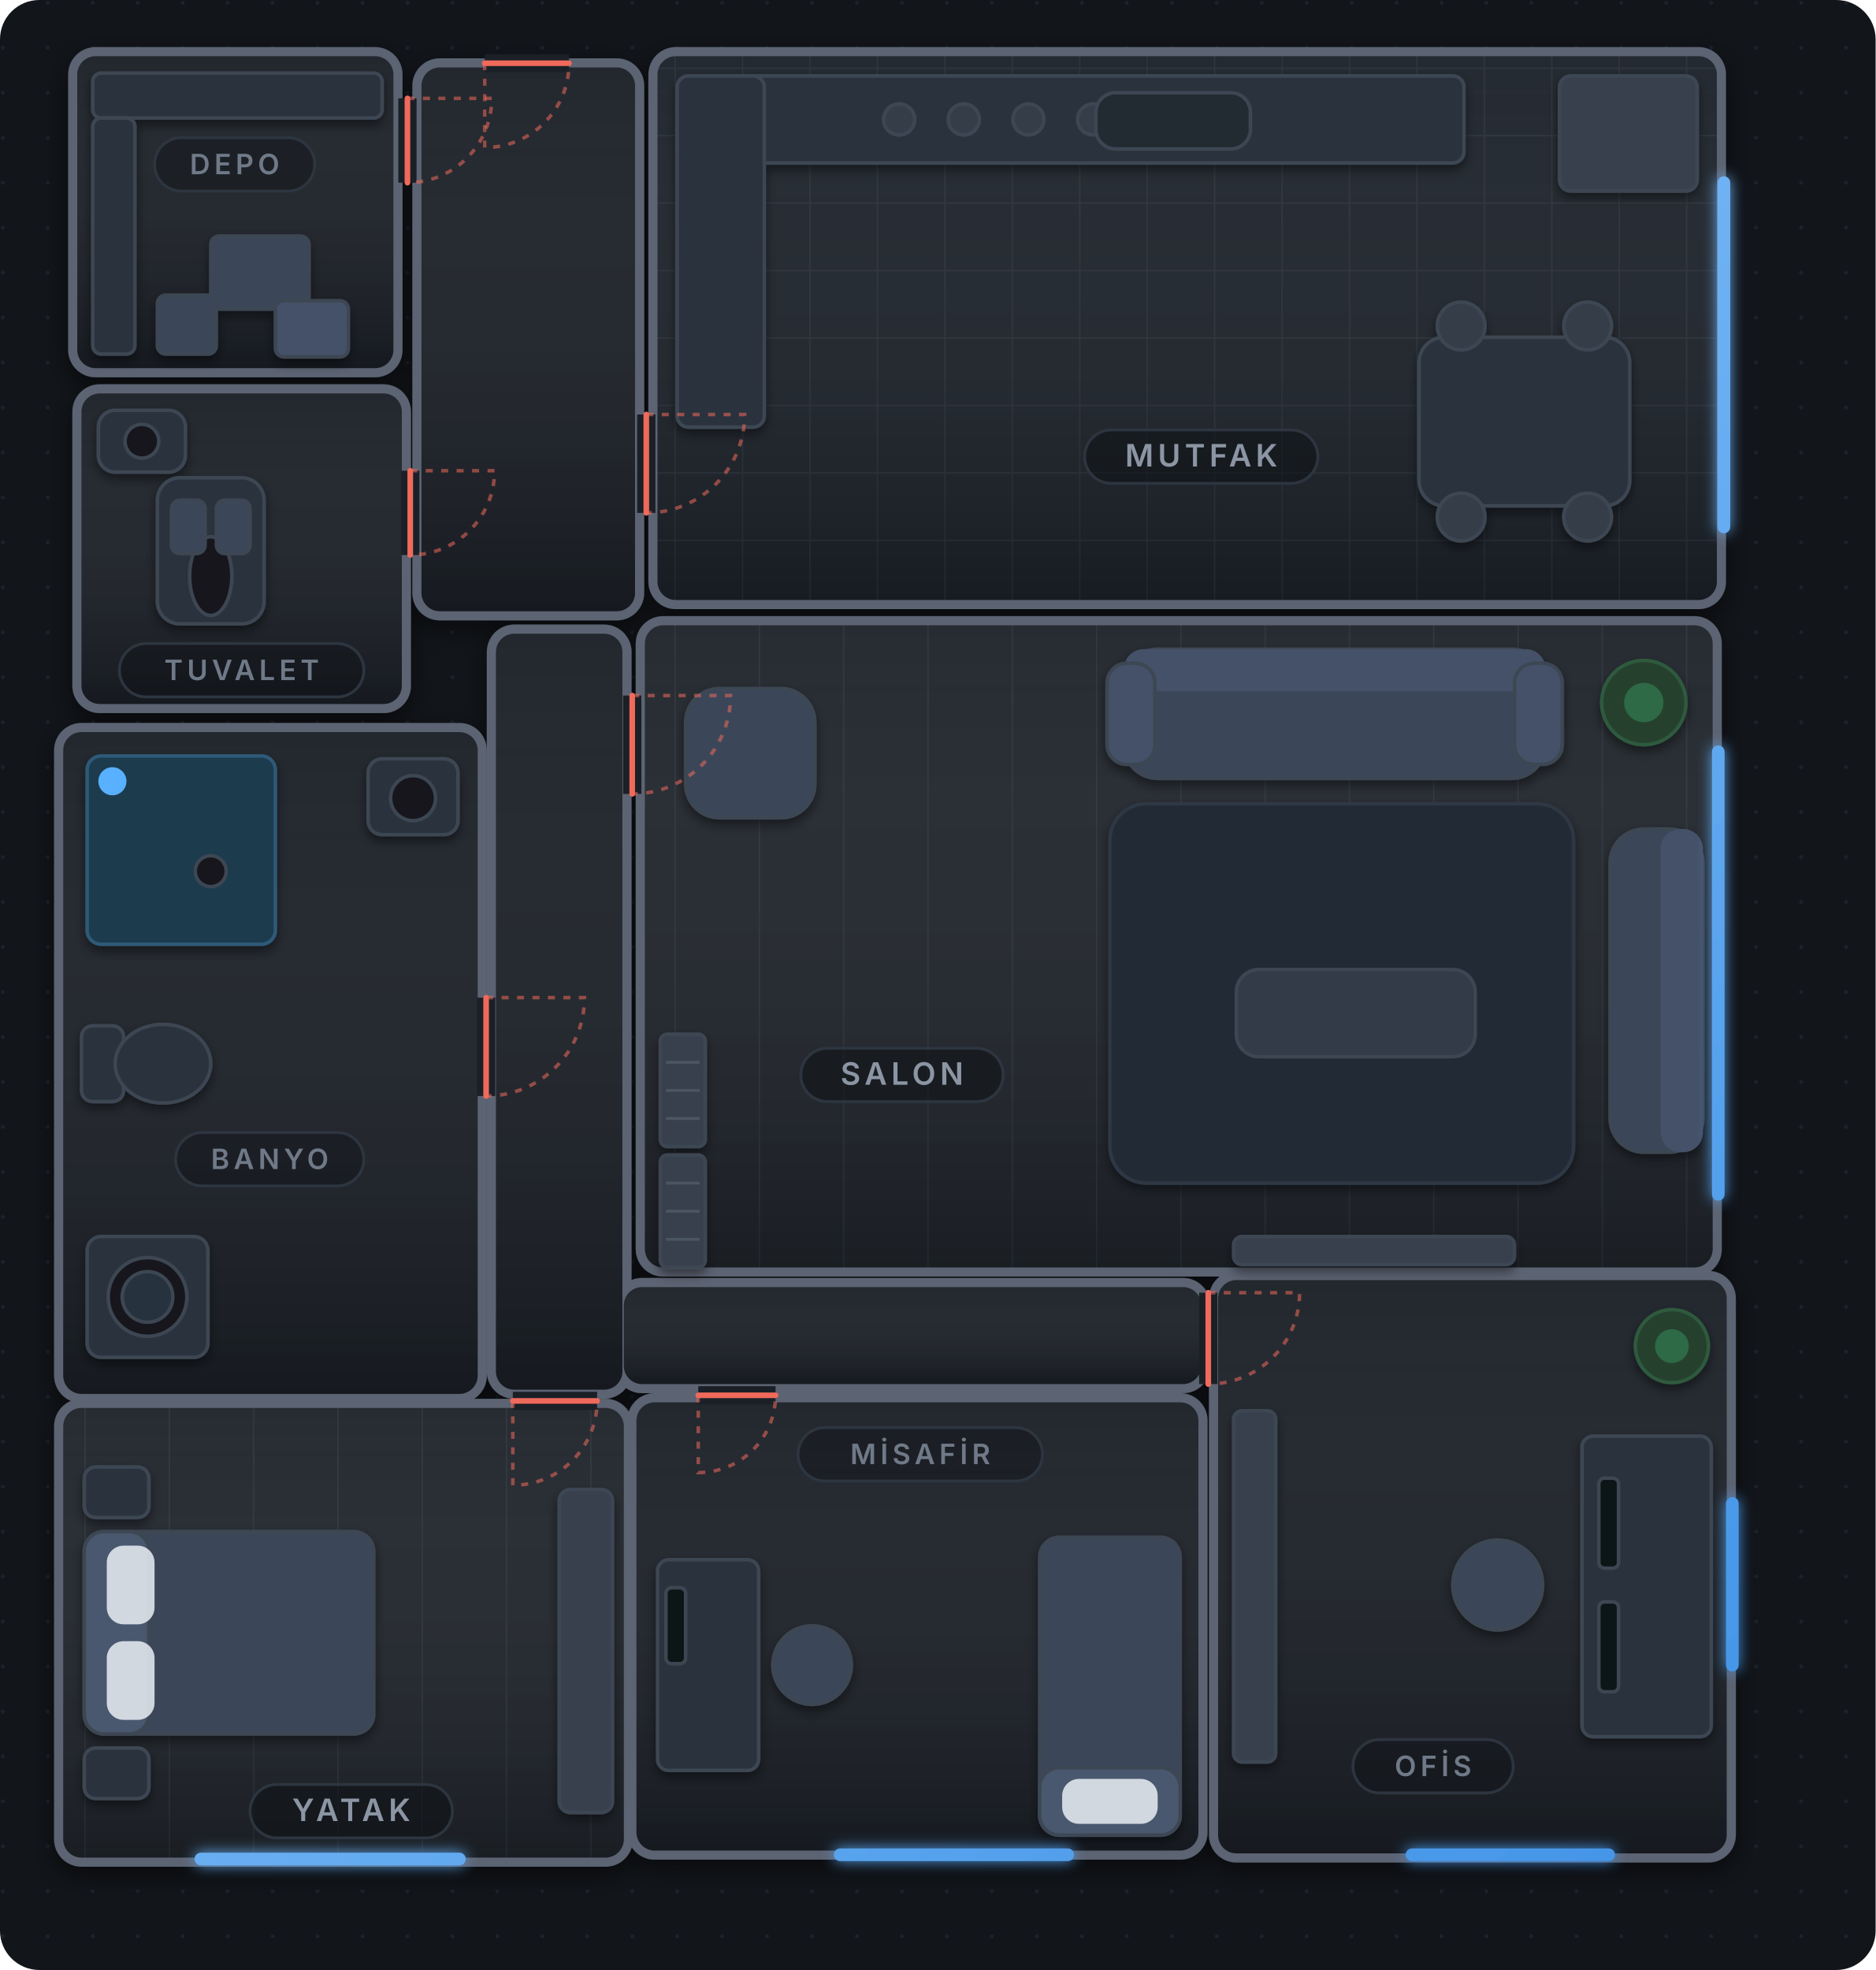
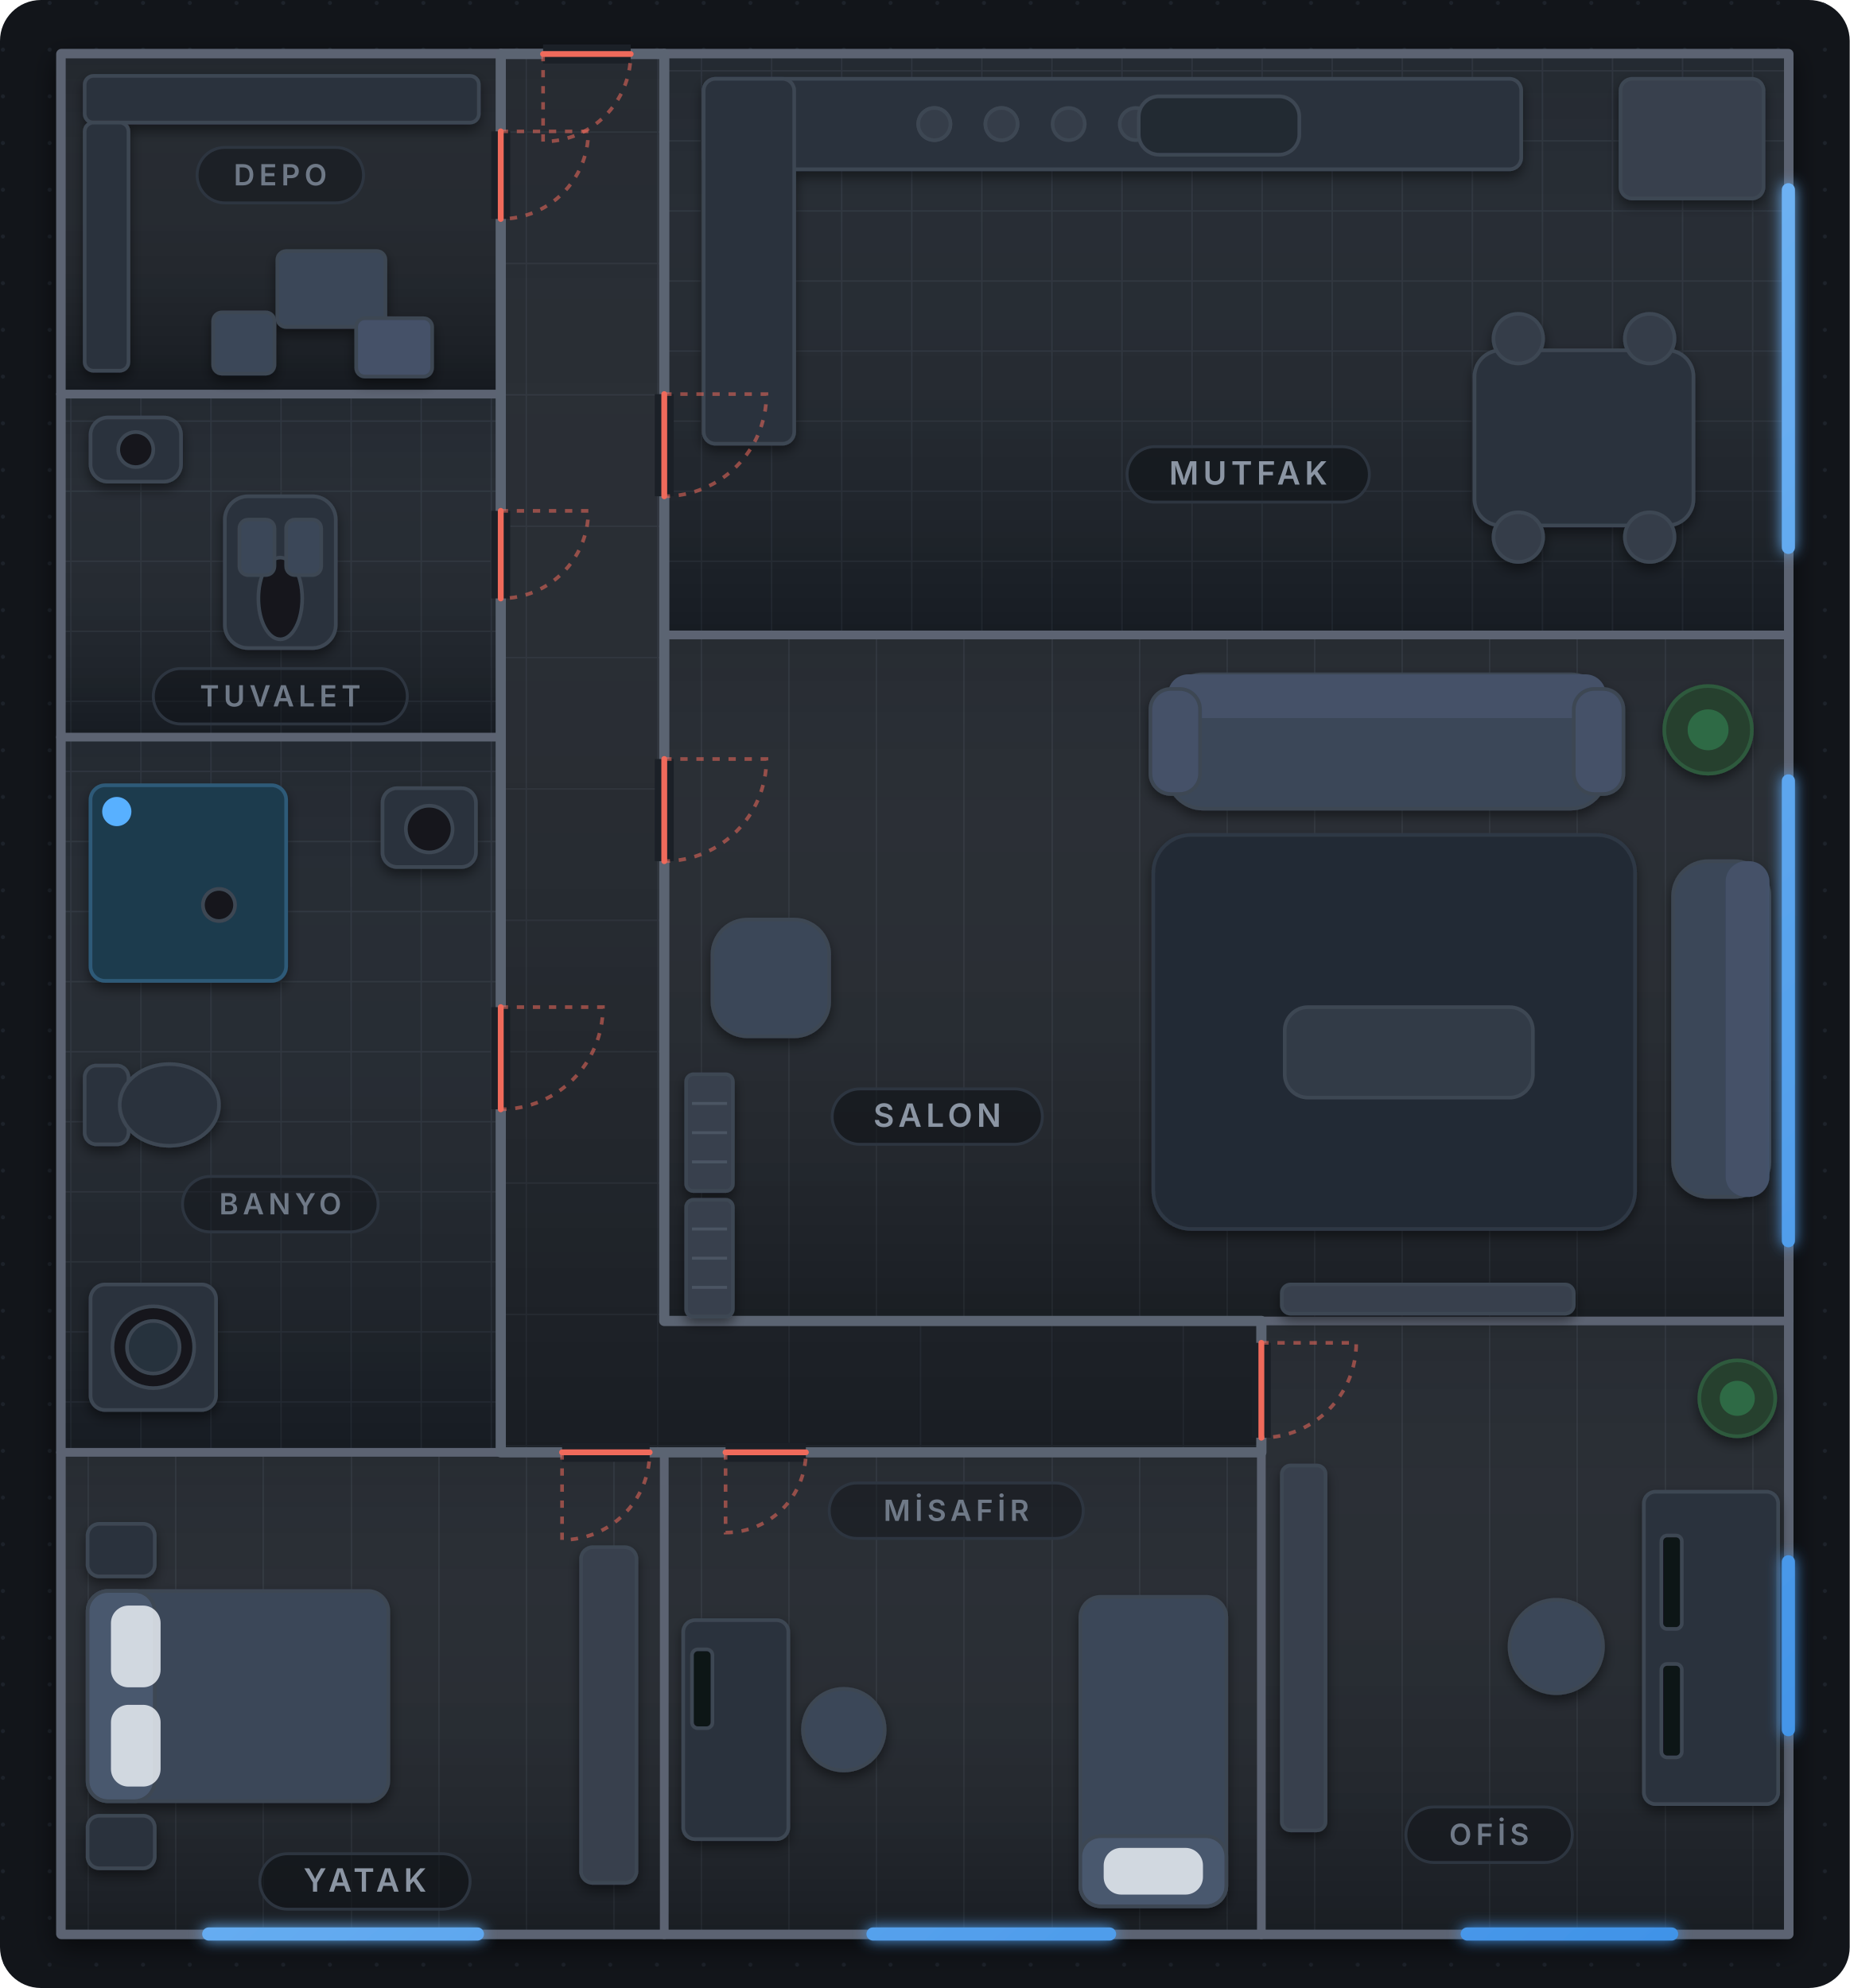
- <svg xmlns="http://www.w3.org/2000/svg" viewBox="0 0 1335 1402" width="1335" height="1402">
+ <svg xmlns="http://www.w3.org/2000/svg" viewBox="0 0 1267 1362" width="1267" height="1362">
  <defs>
-     <pattern id="wood" width="60" height="1402" patternUnits="userSpaceOnUse">
-       <rect width="60" height="1402" fill="#1f242b" />
+     <pattern id="wood" width="60" height="1362" patternUnits="userSpaceOnUse">
+       <rect width="60" height="1362" fill="#1f242b" />
      <line x1="0" y1="0" x2="0" y2="1402" stroke="#2a3038" stroke-width="2" />
    </pattern>
    <pattern id="tile" width="48" height="48" patternUnits="userSpaceOnUse">
      <rect width="48" height="48" fill="#1c222a" />
      <path d="M48 0H0V48" fill="none" stroke="#262d37" stroke-width="2" />
+     </pattern>
+     <pattern id="hall" width="90" height="90" patternUnits="userSpaceOnUse">
+       <rect width="90" height="90" fill="#1e232a" />
+       <path d="M90 0H0V90" fill="none" stroke="#272d36" stroke-width="2" />
    </pattern>
    <pattern id="dots" width="32" height="32" patternUnits="userSpaceOnUse">
      <circle cx="2" cy="2" r="1.4" fill="#1d222a" />
    </pattern>
    <filter id="shadow" x="-5%" y="-5%" width="110%" height="110%">
      <feDropShadow dx="0" dy="6" stdDeviation="9" flood-color="#000" flood-opacity=".55" />
    </filter>
    <filter id="fshadow" x="-10%" y="-10%" width="120%" height="130%">
      <feDropShadow dx="0" dy="4" stdDeviation="4" flood-color="#000" flood-opacity=".45" />
    </filter>
-     <filter id="wglow" filterUnits="userSpaceOnUse" x="0" y="0" width="1335" height="1402">
+     <filter id="wglow" filterUnits="userSpaceOnUse" x="0" y="0" width="1267" height="1362">
      <feGaussianBlur stdDeviation="5" result="b" />
      <feMerge>
        <feMergeNode in="b" />
        <feMergeNode in="SourceGraphic" />
      </feMerge>
    </filter>
-     <linearGradient id="glass" gradientUnits="userSpaceOnUse" x1="0" y1="0" x2="1335" y2="1402">
+     <linearGradient id="glass" gradientUnits="userSpaceOnUse" x1="0" y1="0" x2="1267" y2="1362">
      <stop offset="0" stop-color="#9fd3ff" />
      <stop offset="1" stop-color="#3b8fe6" />
    </linearGradient>
    <linearGradient id="vig" x1="0" y1="0" x2="0" y2="1">
      <stop offset="0" stop-color="#fff" stop-opacity=".035" />
      <stop offset="1" stop-color="#000" stop-opacity=".18" />
    </linearGradient>
  </defs>
-   <rect width="1335" height="1402" rx="28" fill="#12151a" />
-   <rect width="1335" height="1402" rx="28" fill="url(#dots)" />
-   <g filter="url(#shadow)">
-     <rect x="52" y="37" width="231" height="228" rx="16" fill="#1b2027" stroke="#5b6472" stroke-width="7" />
-     <rect x="55" y="277" width="234" height="227" rx="16" fill="#1b2027" stroke="#5b6472" stroke-width="7" />
-     <rect x="297" y="45" width="158" height="393" rx="16" fill="#1b2027" stroke="#5b6472" stroke-width="7" />
-     <rect x="465" y="37" width="760" height="393" rx="16" fill="#1b2027" stroke="#5b6472" stroke-width="7" />
-     <rect x="350" y="448" width="96" height="544" rx="16" fill="#1b2027" stroke="#5b6472" stroke-width="7" />
-     <rect x="456" y="442" width="766" height="463" rx="16" fill="#1b2027" stroke="#5b6472" stroke-width="7" />
-     <rect x="42" y="518" width="301" height="477" rx="16" fill="#1b2027" stroke="#5b6472" stroke-width="7" />
-     <rect x="441" y="913" width="417" height="75" rx="16" fill="#1b2027" stroke="#5b6472" stroke-width="7" />
-     <rect x="42" y="999" width="405" height="326" rx="16" fill="#1b2027" stroke="#5b6472" stroke-width="7" />
-     <rect x="450" y="995" width="406" height="325" rx="16" fill="#1b2027" stroke="#5b6472" stroke-width="7" />
-     <rect x="864" y="908" width="368" height="414" rx="16" fill="#1b2027" stroke="#5b6472" stroke-width="7" />
+   <rect width="1267" height="1362" rx="28" fill="#12151a" />
+   <rect width="1267" height="1362" rx="28" fill="url(#dots)" />
+   <g filter="url(#shadow)" stroke-linejoin="round">
+     <rect x="42" y="37" width="301" height="233" fill="#1b2027" stroke="#5b6472" stroke-width="7" />
+     <rect x="42" y="270" width="301" height="235" fill="#1b2027" stroke="#5b6472" stroke-width="7" />
+     <rect x="42" y="505" width="301" height="490" fill="#1b2027" stroke="#5b6472" stroke-width="7" />
+     <rect x="455" y="37" width="770" height="398" fill="#1b2027" stroke="#5b6472" stroke-width="7" />
+     <rect x="455" y="435" width="770" height="470" fill="#1b2027" stroke="#5b6472" stroke-width="7" />
+     <rect x="42" y="995" width="413" height="330" fill="#1b2027" stroke="#5b6472" stroke-width="7" />
+     <rect x="455" y="995" width="409" height="330" fill="#1b2027" stroke="#5b6472" stroke-width="7" />
+     <rect x="864" y="905" width="361" height="420" fill="#1b2027" stroke="#5b6472" stroke-width="7" />
+     <polygon points="343,37 455,37 455,905 864,905 864,995 343,995" fill="#1b2027" stroke="#5b6472" stroke-width="7" />
  </g>
-   <rect x="55" y="40" width="225" height="222" rx="13" fill="#1b2027" />
-   <rect x="55" y="40" width="225" height="222" rx="13" fill="url(#vig)" />
-   <rect x="58" y="280" width="228" height="221" rx="13" fill="#1b2027" />
-   <rect x="58" y="280" width="228" height="221" rx="13" fill="url(#vig)" />
-   <rect x="300" y="48" width="152" height="387" rx="13" fill="#1b2027" />
-   <rect x="300" y="48" width="152" height="387" rx="13" fill="url(#vig)" />
-   <rect x="468" y="40" width="754" height="387" rx="13" fill="url(#tile)" />
-   <rect x="468" y="40" width="754" height="387" rx="13" fill="url(#vig)" />
-   <rect x="353" y="451" width="90" height="538" rx="13" fill="#1b2027" />
-   <rect x="353" y="451" width="90" height="538" rx="13" fill="url(#vig)" />
-   <rect x="459" y="445" width="760" height="457" rx="13" fill="url(#wood)" />
-   <rect x="459" y="445" width="760" height="457" rx="13" fill="url(#vig)" />
-   <rect x="45" y="521" width="295" height="471" rx="13" fill="#1b2027" />
-   <rect x="45" y="521" width="295" height="471" rx="13" fill="url(#vig)" />
-   <rect x="444" y="916" width="411" height="69" rx="13" fill="#1b2027" />
-   <rect x="444" y="916" width="411" height="69" rx="13" fill="url(#vig)" />
-   <rect x="45" y="1002" width="399" height="320" rx="13" fill="url(#wood)" />
-   <rect x="45" y="1002" width="399" height="320" rx="13" fill="url(#vig)" />
-   <rect x="453" y="998" width="400" height="319" rx="13" fill="#1b2027" />
-   <rect x="453" y="998" width="400" height="319" rx="13" fill="url(#vig)" />
-   <rect x="867" y="911" width="362" height="408" rx="13" fill="#1b2027" />
-   <rect x="867" y="911" width="362" height="408" rx="13" fill="url(#vig)" />
+   <rect x="45" y="40" width="295" height="227" fill="#1b2027" />
+   <rect x="45" y="40" width="295" height="227" fill="url(#vig)" />
+   <rect x="45" y="273" width="295" height="229" fill="url(#tile)" />
+   <rect x="45" y="273" width="295" height="229" fill="url(#vig)" />
+   <rect x="45" y="508" width="295" height="484" fill="url(#tile)" />
+   <rect x="45" y="508" width="295" height="484" fill="url(#vig)" />
+   <rect x="458" y="40" width="764" height="392" fill="url(#tile)" />
+   <rect x="458" y="40" width="764" height="392" fill="url(#vig)" />
+   <rect x="458" y="438" width="764" height="464" fill="url(#wood)" />
+   <rect x="458" y="438" width="764" height="464" fill="url(#vig)" />
+   <rect x="45" y="998" width="407" height="324" fill="url(#wood)" />
+   <rect x="45" y="998" width="407" height="324" fill="url(#vig)" />
+   <rect x="458" y="998" width="403" height="324" fill="url(#wood)" />
+   <rect x="458" y="998" width="403" height="324" fill="url(#vig)" />
+   <rect x="867" y="908" width="355" height="414" fill="url(#wood)" />
+   <rect x="867" y="908" width="355" height="414" fill="url(#vig)" />
+   <polygon points="343,37 455,37 455,905 864,905 864,995 343,995" fill="url(#hall)" stroke="none" />
+   <polygon points="343,37 455,37 455,905 864,905 864,995 343,995" fill="url(#vig)" stroke="none" />
+   <polygon points="343,37 455,37 455,905 864,905 864,995 343,995" fill="none" stroke="#5b6472" stroke-width="7" stroke-linejoin="round" />
  <g filter="url(#fshadow)">
    <rect x="482" y="54" width="560" height="62" rx="8" fill="#2c333d" stroke="#3d4653" stroke-width="2.5" />
    <rect x="482" y="54" width="62" height="250" rx="8" fill="#2c333d" stroke="#3d4653" stroke-width="2.5" />
    <circle cx="640" cy="85" r="11" fill="#353d49" stroke="#3d4653" stroke-width="2.5" />
    <circle cx="640" cy="85" r="11" fill="#353d49" stroke="#3d4653" stroke-width="2.5" />
    <circle cx="686" cy="85" r="11" fill="#353d49" stroke="#3d4653" stroke-width="2.5" />
    <circle cx="686" cy="85" r="11" fill="#353d49" stroke="#3d4653" stroke-width="2.5" />
    <circle cx="732" cy="85" r="11" fill="#353d49" stroke="#3d4653" stroke-width="2.5" />
    <circle cx="778" cy="85" r="11" fill="#353d49" stroke="#3d4653" stroke-width="2.5" />
    <rect x="780" y="66" width="110" height="40" rx="14" fill="#232a33" stroke="#3d4653" stroke-width="2.5" />
    <rect x="1110" y="54" width="98" height="82" rx="8" fill="#38414d" stroke="#3d4653" stroke-width="2.5" />
    <rect x="1010" y="240" width="150" height="120" rx="18" fill="#2c333d" stroke="#3d4653" stroke-width="2.5" />
    <circle cx="1040" cy="232" r="17" fill="#353d49" stroke="#3d4653" stroke-width="2.5" />
    <circle cx="1040" cy="368" r="17" fill="#353d49" stroke="#3d4653" stroke-width="2.5" />
    <circle cx="1130" cy="232" r="17" fill="#353d49" stroke="#3d4653" stroke-width="2.5" />
    <circle cx="1130" cy="368" r="17" fill="#353d49" stroke="#3d4653" stroke-width="2.5" />
    <rect x="790" y="572" width="330" height="270" rx="26" fill="#242b35" stroke="#2f3744" stroke-width="2.5" filter="none" />
    <rect x="800" y="462" width="300" height="92" rx="24" fill="#3a4658" stroke="#3d4653" stroke-width="2.5" />
    <rect x="800" y="462" width="300" height="30" rx="14" fill="#445168" stroke="#3d4653" stroke-width="0" />
    <rect x="788" y="472" width="34" height="72" rx="14" fill="#445168" stroke="#3d4653" stroke-width="2.5" />
    <rect x="1078" y="472" width="34" height="72" rx="14" fill="#445168" stroke="#3d4653" stroke-width="2.5" />
    <rect x="1146" y="590" width="66" height="230" rx="24" fill="#3a4658" stroke="#3d4653" stroke-width="2.5" />
    <rect x="1182" y="590" width="30" height="230" rx="14" fill="#445168" stroke="#3d4653" stroke-width="0" />
    <rect x="880" y="690" width="170" height="62" rx="16" fill="#323b47" stroke="#3d4653" stroke-width="2.5" />
    <rect x="878" y="880" width="200" height="20" rx="6" fill="#38414d" stroke="#3d4653" stroke-width="2.5" />
    <rect x="470" y="736" width="32" height="80" rx="5" fill="#38414d" stroke="#3d4653" stroke-width="2.5" />
    <rect x="470" y="822" width="32" height="80" rx="5" fill="#38414d" stroke="#3d4653" stroke-width="2.5" />
    <line x1="474" y1="756" x2="498" y2="756" stroke="#4b5563" stroke-width="2" />
    <line x1="474" y1="776" x2="498" y2="776" stroke="#4b5563" stroke-width="2" />
    <line x1="474" y1="796" x2="498" y2="796" stroke="#4b5563" stroke-width="2" />
    <line x1="474" y1="842" x2="498" y2="842" stroke="#4b5563" stroke-width="2" />
    <line x1="474" y1="862" x2="498" y2="862" stroke="#4b5563" stroke-width="2" />
    <line x1="474" y1="882" x2="498" y2="882" stroke="#4b5563" stroke-width="2" />
-     <rect x="488" y="490" width="92" height="92" rx="24" fill="#3a4658" stroke="#3d4653" stroke-width="2.5" />
+     <rect x="488" y="630" width="80" height="80" rx="24" fill="#3a4658" stroke="#3d4653" stroke-width="2.5" />
    <circle cx="1170" cy="500" r="30" fill="#26402f" stroke="#2f5a3d" stroke-width="2.5" />
    <circle cx="1170" cy="500" r="14" fill="#2f6b44" stroke="none" stroke-width="0" />
    <rect x="60" y="1090" width="206" height="144" rx="14" fill="#3a4658" stroke="#3d4653" stroke-width="2.5" />
    <rect x="60" y="1090" width="46" height="144" rx="14" fill="#4a586e" stroke="#3d4653" stroke-width="2.5" />
    <rect x="76" y="1100" width="34" height="56" rx="12" fill="#e9eef5" stroke="none" stroke-width="0" opacity=".85" />
    <rect x="76" y="1168" width="34" height="56" rx="12" fill="#e9eef5" stroke="none" stroke-width="0" opacity=".85" />
    <rect x="60" y="1044" width="46" height="36" rx="8" fill="#2c333d" stroke="#3d4653" stroke-width="2.5" />
    <rect x="60" y="1244" width="46" height="36" rx="8" fill="#2c333d" stroke="#3d4653" stroke-width="2.5" />
    <rect x="398" y="1060" width="38" height="230" rx="8" fill="#38414d" stroke="#3d4653" stroke-width="2.5" />
-     <rect x="66" y="52" width="206" height="32" rx="6" fill="#2c333d" stroke="#3d4653" stroke-width="2.5" />
-     <rect x="66" y="84" width="30" height="168" rx="6" fill="#2c333d" stroke="#3d4653" stroke-width="2.5" />
-     <rect x="150" y="168" width="70" height="52" rx="6" fill="#3a4658" stroke="#3d4653" stroke-width="2.5" />
-     <rect x="196" y="214" width="52" height="40" rx="6" fill="#445168" stroke="#3d4653" stroke-width="2.5" />
-     <rect x="112" y="210" width="42" height="42" rx="6" fill="#3a4658" stroke="#3d4653" stroke-width="2.5" />
-     <rect x="112" y="340" width="76" height="104" rx="16" fill="#2c333d" stroke="#3d4653" stroke-width="2.5" />
-     <ellipse cx="150" cy="410" rx="15" ry="28" fill="#14181d" stroke="#3d4653" stroke-width="2.5" />
-     <rect x="122" y="356" width="24" height="38" rx="6" fill="#3a4658" stroke="#3d4653" stroke-width="2.5" />
-     <rect x="154" y="356" width="24" height="38" rx="6" fill="#3a4658" stroke="#3d4653" stroke-width="2.5" />
-     <rect x="70" y="292" width="62" height="44" rx="12" fill="#2c333d" stroke="#3d4653" stroke-width="2.5" />
-     <circle cx="101" cy="314" r="12" fill="#14181d" stroke="#3d4653" stroke-width="2.5" />
+     <rect x="58" y="52" width="270" height="32" rx="6" fill="#2c333d" stroke="#3d4653" stroke-width="2.5" />
+     <rect x="58" y="84" width="30" height="170" rx="6" fill="#2c333d" stroke="#3d4653" stroke-width="2.5" />
+     <rect x="190" y="172" width="74" height="52" rx="6" fill="#3a4658" stroke="#3d4653" stroke-width="2.5" />
+     <rect x="244" y="218" width="52" height="40" rx="6" fill="#445168" stroke="#3d4653" stroke-width="2.5" />
+     <rect x="146" y="214" width="42" height="42" rx="6" fill="#3a4658" stroke="#3d4653" stroke-width="2.5" />
+     <rect x="154" y="340" width="76" height="104" rx="16" fill="#2c333d" stroke="#3d4653" stroke-width="2.5" />
+     <ellipse cx="192" cy="410" rx="15" ry="28" fill="#14181d" stroke="#3d4653" stroke-width="2.5" />
+     <rect x="164" y="356" width="24" height="38" rx="6" fill="#3a4658" stroke="#3d4653" stroke-width="2.5" />
+     <rect x="196" y="356" width="24" height="38" rx="6" fill="#3a4658" stroke="#3d4653" stroke-width="2.5" />
+     <rect x="62" y="286" width="62" height="44" rx="12" fill="#2c333d" stroke="#3d4653" stroke-width="2.5" />
+     <circle cx="93" cy="308" r="12" fill="#14181d" stroke="#3d4653" stroke-width="2.5" />
    <rect x="62" y="538" width="134" height="134" rx="10" fill="#1f3a4d" stroke="#2d5a78" stroke-width="2.5" />
    <circle cx="80" cy="556" r="10" fill="#58b0ff" stroke="none" stroke-width="0" />
    <circle cx="150" cy="620" r="11" fill="#14181d" stroke="#3d4653" stroke-width="2.5" />
    <rect x="262" y="540" width="64" height="54" rx="10" fill="#2c333d" stroke="#3d4653" stroke-width="2.5" />
    <circle cx="294" cy="568" r="16" fill="#14181d" stroke="#3d4653" stroke-width="2.5" />
    <rect x="58" y="730" width="30" height="54" rx="8" fill="#2c333d" stroke="#3d4653" stroke-width="2.5" />
    <ellipse cx="116" cy="757" rx="34" ry="28" fill="#2c333d" stroke="#3d4653" stroke-width="2.5" />
    <rect x="62" y="880" width="86" height="86" rx="10" fill="#2c333d" stroke="#3d4653" stroke-width="2.5" />
    <circle cx="105" cy="923" r="28" fill="#14181d" stroke="#3d4653" stroke-width="2.5" />
    <circle cx="105" cy="923" r="18" fill="#27313c" stroke="#3d4653" stroke-width="2.5" />
    <rect x="1126" y="1022" width="92" height="214" rx="8" fill="#2c333d" stroke="#3d4653" stroke-width="2.5" />
    <rect x="1138" y="1052" width="14" height="64" rx="4" fill="#0f1318" stroke="#3d4653" stroke-width="2.5" />
    <rect x="1138" y="1140" width="14" height="64" rx="4" fill="#0f1318" stroke="#3d4653" stroke-width="2.5" />
    <circle cx="1066" cy="1128" r="32" fill="#3a4658" stroke="#3d4653" stroke-width="2.5" />
    <rect x="878" y="1004" width="30" height="250" rx="6" fill="#38414d" stroke="#3d4653" stroke-width="2.5" />
    <circle cx="1190" cy="958" r="26" fill="#26402f" stroke="#2f5a3d" stroke-width="2.5" />
    <circle cx="1190" cy="958" r="12" fill="#2f6b44" stroke="none" stroke-width="0" />
    <rect x="740" y="1094" width="100" height="212" rx="14" fill="#3a4658" stroke="#3d4653" stroke-width="2.5" />
    <rect x="740" y="1258" width="100" height="48" rx="14" fill="#4a586e" stroke="#3d4653" stroke-width="2.5" />
    <rect x="756" y="1266" width="68" height="32" rx="12" fill="#e9eef5" stroke="none" stroke-width="0" opacity=".85" />
    <rect x="468" y="1110" width="72" height="150" rx="8" fill="#2c333d" stroke="#3d4653" stroke-width="2.5" />
    <circle cx="578" cy="1185" r="28" fill="#3a4658" stroke="#3d4653" stroke-width="2.5" />
    <rect x="474" y="1130" width="14" height="54" rx="4" fill="#0f1318" stroke="#3d4653" stroke-width="2.5" />
  </g>
-   <line x1="290" y1="70" x2="290" y2="130" stroke="#1b2027" stroke-width="13" />
-   <line x1="290" y1="70" x2="290" y2="130" stroke="#ef6a5b" stroke-width="4" stroke-linecap="round" />
-   <path d="M290 70 h60 A60 60 0 0 1 290 130" fill="none" stroke="#ef6a5b" stroke-width="2.5" stroke-dasharray="5 6" opacity=".55" />
-   <line x1="292" y1="335" x2="292" y2="395" stroke="#1b2027" stroke-width="13" />
-   <line x1="292" y1="335" x2="292" y2="395" stroke="#ef6a5b" stroke-width="4" stroke-linecap="round" />
-   <path d="M292 335 h60 A60 60 0 0 1 292 395" fill="none" stroke="#ef6a5b" stroke-width="2.5" stroke-dasharray="5 6" opacity=".55" />
-   <line x1="345" y1="45" x2="405" y2="45" stroke="#1b2027" stroke-width="13" />
-   <line x1="345" y1="45" x2="405" y2="45" stroke="#ef6a5b" stroke-width="4" stroke-linecap="round" />
-   <path d="M345 45 v60 A60 60 0 0 0 405 45" fill="none" stroke="#ef6a5b" stroke-width="2.5" stroke-dasharray="5 6" opacity=".55" />
-   <line x1="460" y1="295" x2="460" y2="365" stroke="#1b2027" stroke-width="13" />
-   <line x1="460" y1="295" x2="460" y2="365" stroke="#ef6a5b" stroke-width="4" stroke-linecap="round" />
-   <path d="M460 295 h70 A70 70 0 0 1 460 365" fill="none" stroke="#ef6a5b" stroke-width="2.5" stroke-dasharray="5 6" opacity=".55" />
-   <line x1="450" y1="495" x2="450" y2="565" stroke="#1b2027" stroke-width="13" />
-   <line x1="450" y1="495" x2="450" y2="565" stroke="#ef6a5b" stroke-width="4" stroke-linecap="round" />
-   <path d="M450 495 h70 A70 70 0 0 1 450 565" fill="none" stroke="#ef6a5b" stroke-width="2.5" stroke-dasharray="5 6" opacity=".55" />
-   <line x1="346" y1="710" x2="346" y2="780" stroke="#1b2027" stroke-width="13" />
-   <line x1="346" y1="710" x2="346" y2="780" stroke="#ef6a5b" stroke-width="4" stroke-linecap="round" />
-   <path d="M346 710 h70 A70 70 0 0 1 346 780" fill="none" stroke="#ef6a5b" stroke-width="2.5" stroke-dasharray="5 6" opacity=".55" />
-   <line x1="365" y1="997" x2="425" y2="997" stroke="#1b2027" stroke-width="13" />
-   <line x1="365" y1="997" x2="425" y2="997" stroke="#ef6a5b" stroke-width="4" stroke-linecap="round" />
-   <path d="M365 997 v60 A60 60 0 0 0 425 997" fill="none" stroke="#ef6a5b" stroke-width="2.5" stroke-dasharray="5 6" opacity=".55" />
-   <line x1="497" y1="993" x2="552" y2="993" stroke="#1b2027" stroke-width="13" />
-   <line x1="497" y1="993" x2="552" y2="993" stroke="#ef6a5b" stroke-width="4" stroke-linecap="round" />
-   <path d="M497 993 v55 A55 55 0 0 0 552 993" fill="none" stroke="#ef6a5b" stroke-width="2.5" stroke-dasharray="5 6" opacity=".55" />
-   <line x1="860" y1="920" x2="860" y2="985" stroke="#1b2027" stroke-width="13" />
-   <line x1="860" y1="920" x2="860" y2="985" stroke="#ef6a5b" stroke-width="4" stroke-linecap="round" />
-   <path d="M860 920 h65 A65 65 0 0 1 860 985" fill="none" stroke="#ef6a5b" stroke-width="2.5" stroke-dasharray="5 6" opacity=".55" />
-   <line x1="1227" y1="130" x2="1227" y2="375" stroke="url(#glass)" stroke-width="9" stroke-linecap="round" filter="url(#wglow)" />
-   <line x1="1223" y1="535" x2="1223" y2="850" stroke="url(#glass)" stroke-width="9" stroke-linecap="round" filter="url(#wglow)" />
-   <line x1="1233" y1="1070" x2="1233" y2="1185" stroke="url(#glass)" stroke-width="9" stroke-linecap="round" filter="url(#wglow)" />
-   <line x1="143" y1="1323" x2="327" y2="1323" stroke="url(#glass)" stroke-width="9" stroke-linecap="round" filter="url(#wglow)" />
-   <line x1="598" y1="1320" x2="760" y2="1320" stroke="url(#glass)" stroke-width="9" stroke-linecap="round" filter="url(#wglow)" />
-   <line x1="1005" y1="1320" x2="1145" y2="1320" stroke="url(#glass)" stroke-width="9" stroke-linecap="round" filter="url(#wglow)" />
+   <line x1="372" y1="37" x2="432" y2="37" stroke="#1b2027" stroke-width="13" />
+   <line x1="372" y1="37" x2="432" y2="37" stroke="#ef6a5b" stroke-width="4" stroke-linecap="round" />
+   <path d="M372 37 v60 A60 60 0 0 0 432 37" fill="none" stroke="#ef6a5b" stroke-width="2.5" stroke-dasharray="5 6" opacity=".55" />
+   <line x1="343" y1="90" x2="343" y2="150" stroke="#1b2027" stroke-width="13" />
+   <line x1="343" y1="90" x2="343" y2="150" stroke="#ef6a5b" stroke-width="4" stroke-linecap="round" />
+   <path d="M343 90 h60 A60 60 0 0 1 343 150" fill="none" stroke="#ef6a5b" stroke-width="2.5" stroke-dasharray="5 6" opacity=".55" />
+   <line x1="343" y1="350" x2="343" y2="410" stroke="#1b2027" stroke-width="13" />
+   <line x1="343" y1="350" x2="343" y2="410" stroke="#ef6a5b" stroke-width="4" stroke-linecap="round" />
+   <path d="M343 350 h60 A60 60 0 0 1 343 410" fill="none" stroke="#ef6a5b" stroke-width="2.5" stroke-dasharray="5 6" opacity=".55" />
+   <line x1="343" y1="690" x2="343" y2="760" stroke="#1b2027" stroke-width="13" />
+   <line x1="343" y1="690" x2="343" y2="760" stroke="#ef6a5b" stroke-width="4" stroke-linecap="round" />
+   <path d="M343 690 h70 A70 70 0 0 1 343 760" fill="none" stroke="#ef6a5b" stroke-width="2.5" stroke-dasharray="5 6" opacity=".55" />
+   <line x1="455" y1="270" x2="455" y2="340" stroke="#1b2027" stroke-width="13" />
+   <line x1="455" y1="270" x2="455" y2="340" stroke="#ef6a5b" stroke-width="4" stroke-linecap="round" />
+   <path d="M455 270 h70 A70 70 0 0 1 455 340" fill="none" stroke="#ef6a5b" stroke-width="2.5" stroke-dasharray="5 6" opacity=".55" />
+   <line x1="455" y1="520" x2="455" y2="590" stroke="#1b2027" stroke-width="13" />
+   <line x1="455" y1="520" x2="455" y2="590" stroke="#ef6a5b" stroke-width="4" stroke-linecap="round" />
+   <path d="M455 520 h70 A70 70 0 0 1 455 590" fill="none" stroke="#ef6a5b" stroke-width="2.5" stroke-dasharray="5 6" opacity=".55" />
+   <line x1="385" y1="995" x2="445" y2="995" stroke="#1b2027" stroke-width="13" />
+   <line x1="385" y1="995" x2="445" y2="995" stroke="#ef6a5b" stroke-width="4" stroke-linecap="round" />
+   <path d="M385 995 v60 A60 60 0 0 0 445 995" fill="none" stroke="#ef6a5b" stroke-width="2.5" stroke-dasharray="5 6" opacity=".55" />
+   <line x1="497" y1="995" x2="552" y2="995" stroke="#1b2027" stroke-width="13" />
+   <line x1="497" y1="995" x2="552" y2="995" stroke="#ef6a5b" stroke-width="4" stroke-linecap="round" />
+   <path d="M497 995 v55 A55 55 0 0 0 552 995" fill="none" stroke="#ef6a5b" stroke-width="2.5" stroke-dasharray="5 6" opacity=".55" />
+   <line x1="864" y1="920" x2="864" y2="985" stroke="#1b2027" stroke-width="13" />
+   <line x1="864" y1="920" x2="864" y2="985" stroke="#ef6a5b" stroke-width="4" stroke-linecap="round" />
+   <path d="M864 920 h65 A65 65 0 0 1 864 985" fill="none" stroke="#ef6a5b" stroke-width="2.5" stroke-dasharray="5 6" opacity=".55" />
+   <line x1="1225" y1="130" x2="1225" y2="375" stroke="url(#glass)" stroke-width="9" stroke-linecap="round" filter="url(#wglow)" />
+   <line x1="1225" y1="535" x2="1225" y2="850" stroke="url(#glass)" stroke-width="9" stroke-linecap="round" filter="url(#wglow)" />
+   <line x1="1225" y1="1070" x2="1225" y2="1185" stroke="url(#glass)" stroke-width="9" stroke-linecap="round" filter="url(#wglow)" />
+   <line x1="143" y1="1325" x2="327" y2="1325" stroke="url(#glass)" stroke-width="9" stroke-linecap="round" filter="url(#wglow)" />
+   <line x1="598" y1="1325" x2="760" y2="1325" stroke="url(#glass)" stroke-width="9" stroke-linecap="round" filter="url(#wglow)" />
+   <line x1="1005" y1="1325" x2="1145" y2="1325" stroke="url(#glass)" stroke-width="9" stroke-linecap="round" filter="url(#wglow)" />
  <rect x="772.0" y="306" width="166" height="38" rx="19" fill="#0e1115" fill-opacity="0.55" stroke="#2d3540" stroke-width="2" />
  <text x="855" y="332" text-anchor="middle" font-family="Inter,Segoe UI,Roboto,sans-serif" font-weight="600" font-size="22" letter-spacing="3" fill="#8b95a3">MUTFAK</text>
  <rect x="570.0" y="746" width="144" height="38" rx="19" fill="#0e1115" fill-opacity="0.55" stroke="#2d3540" stroke-width="2" />
  <text x="642" y="772" text-anchor="middle" font-family="Inter,Segoe UI,Roboto,sans-serif" font-weight="600" font-size="22" letter-spacing="3" fill="#8b95a3">SALON</text>
  <rect x="178.0" y="1270" width="144" height="38" rx="19" fill="#0e1115" fill-opacity="0.55" stroke="#2d3540" stroke-width="2" />
  <text x="250" y="1296" text-anchor="middle" font-family="Inter,Segoe UI,Roboto,sans-serif" font-weight="600" font-size="22" letter-spacing="3" fill="#8b95a3">YATAK</text>
-   <rect x="110.0" y="98" width="114" height="38" rx="19" fill="#0e1115" fill-opacity="0.4" stroke="#2d3540" stroke-width="2" />
-   <text x="167" y="124" text-anchor="middle" font-family="Inter,Segoe UI,Roboto,sans-serif" font-weight="600" font-size="20" letter-spacing="3" fill="#6f7987">DEPO</text>
-   <rect x="85.0" y="458" width="174" height="38" rx="19" fill="#0e1115" fill-opacity="0.4" stroke="#2d3540" stroke-width="2" />
-   <text x="172" y="484" text-anchor="middle" font-family="Inter,Segoe UI,Roboto,sans-serif" font-weight="600" font-size="20" letter-spacing="3" fill="#6f7987">TUVALET</text>
+   <rect x="135.0" y="101" width="114" height="38" rx="19" fill="#0e1115" fill-opacity="0.4" stroke="#2d3540" stroke-width="2" />
+   <text x="192" y="127" text-anchor="middle" font-family="Inter,Segoe UI,Roboto,sans-serif" font-weight="600" font-size="20" letter-spacing="3" fill="#6f7987">DEPO</text>
+   <rect x="105.0" y="458" width="174" height="38" rx="19" fill="#0e1115" fill-opacity="0.4" stroke="#2d3540" stroke-width="2" />
+   <text x="192" y="484" text-anchor="middle" font-family="Inter,Segoe UI,Roboto,sans-serif" font-weight="600" font-size="20" letter-spacing="3" fill="#6f7987">TUVALET</text>
  <rect x="125.0" y="806" width="134" height="38" rx="19" fill="#0e1115" fill-opacity="0.4" stroke="#2d3540" stroke-width="2" />
  <text x="192" y="832" text-anchor="middle" font-family="Inter,Segoe UI,Roboto,sans-serif" font-weight="600" font-size="20" letter-spacing="3" fill="#6f7987">BANYO</text>
  <rect x="963.0" y="1238" width="114" height="38" rx="19" fill="#0e1115" fill-opacity="0.4" stroke="#2d3540" stroke-width="2" />
  <text x="1020" y="1264" text-anchor="middle" font-family="Inter,Segoe UI,Roboto,sans-serif" font-weight="600" font-size="20" letter-spacing="3" fill="#6f7987">OFİS</text>
  <rect x="568.0" y="1016" width="174" height="38" rx="19" fill="#0e1115" fill-opacity="0.4" stroke="#2d3540" stroke-width="2" />
  <text x="655" y="1042" text-anchor="middle" font-family="Inter,Segoe UI,Roboto,sans-serif" font-weight="600" font-size="20" letter-spacing="3" fill="#6f7987">MİSAFİR</text>
</svg>
